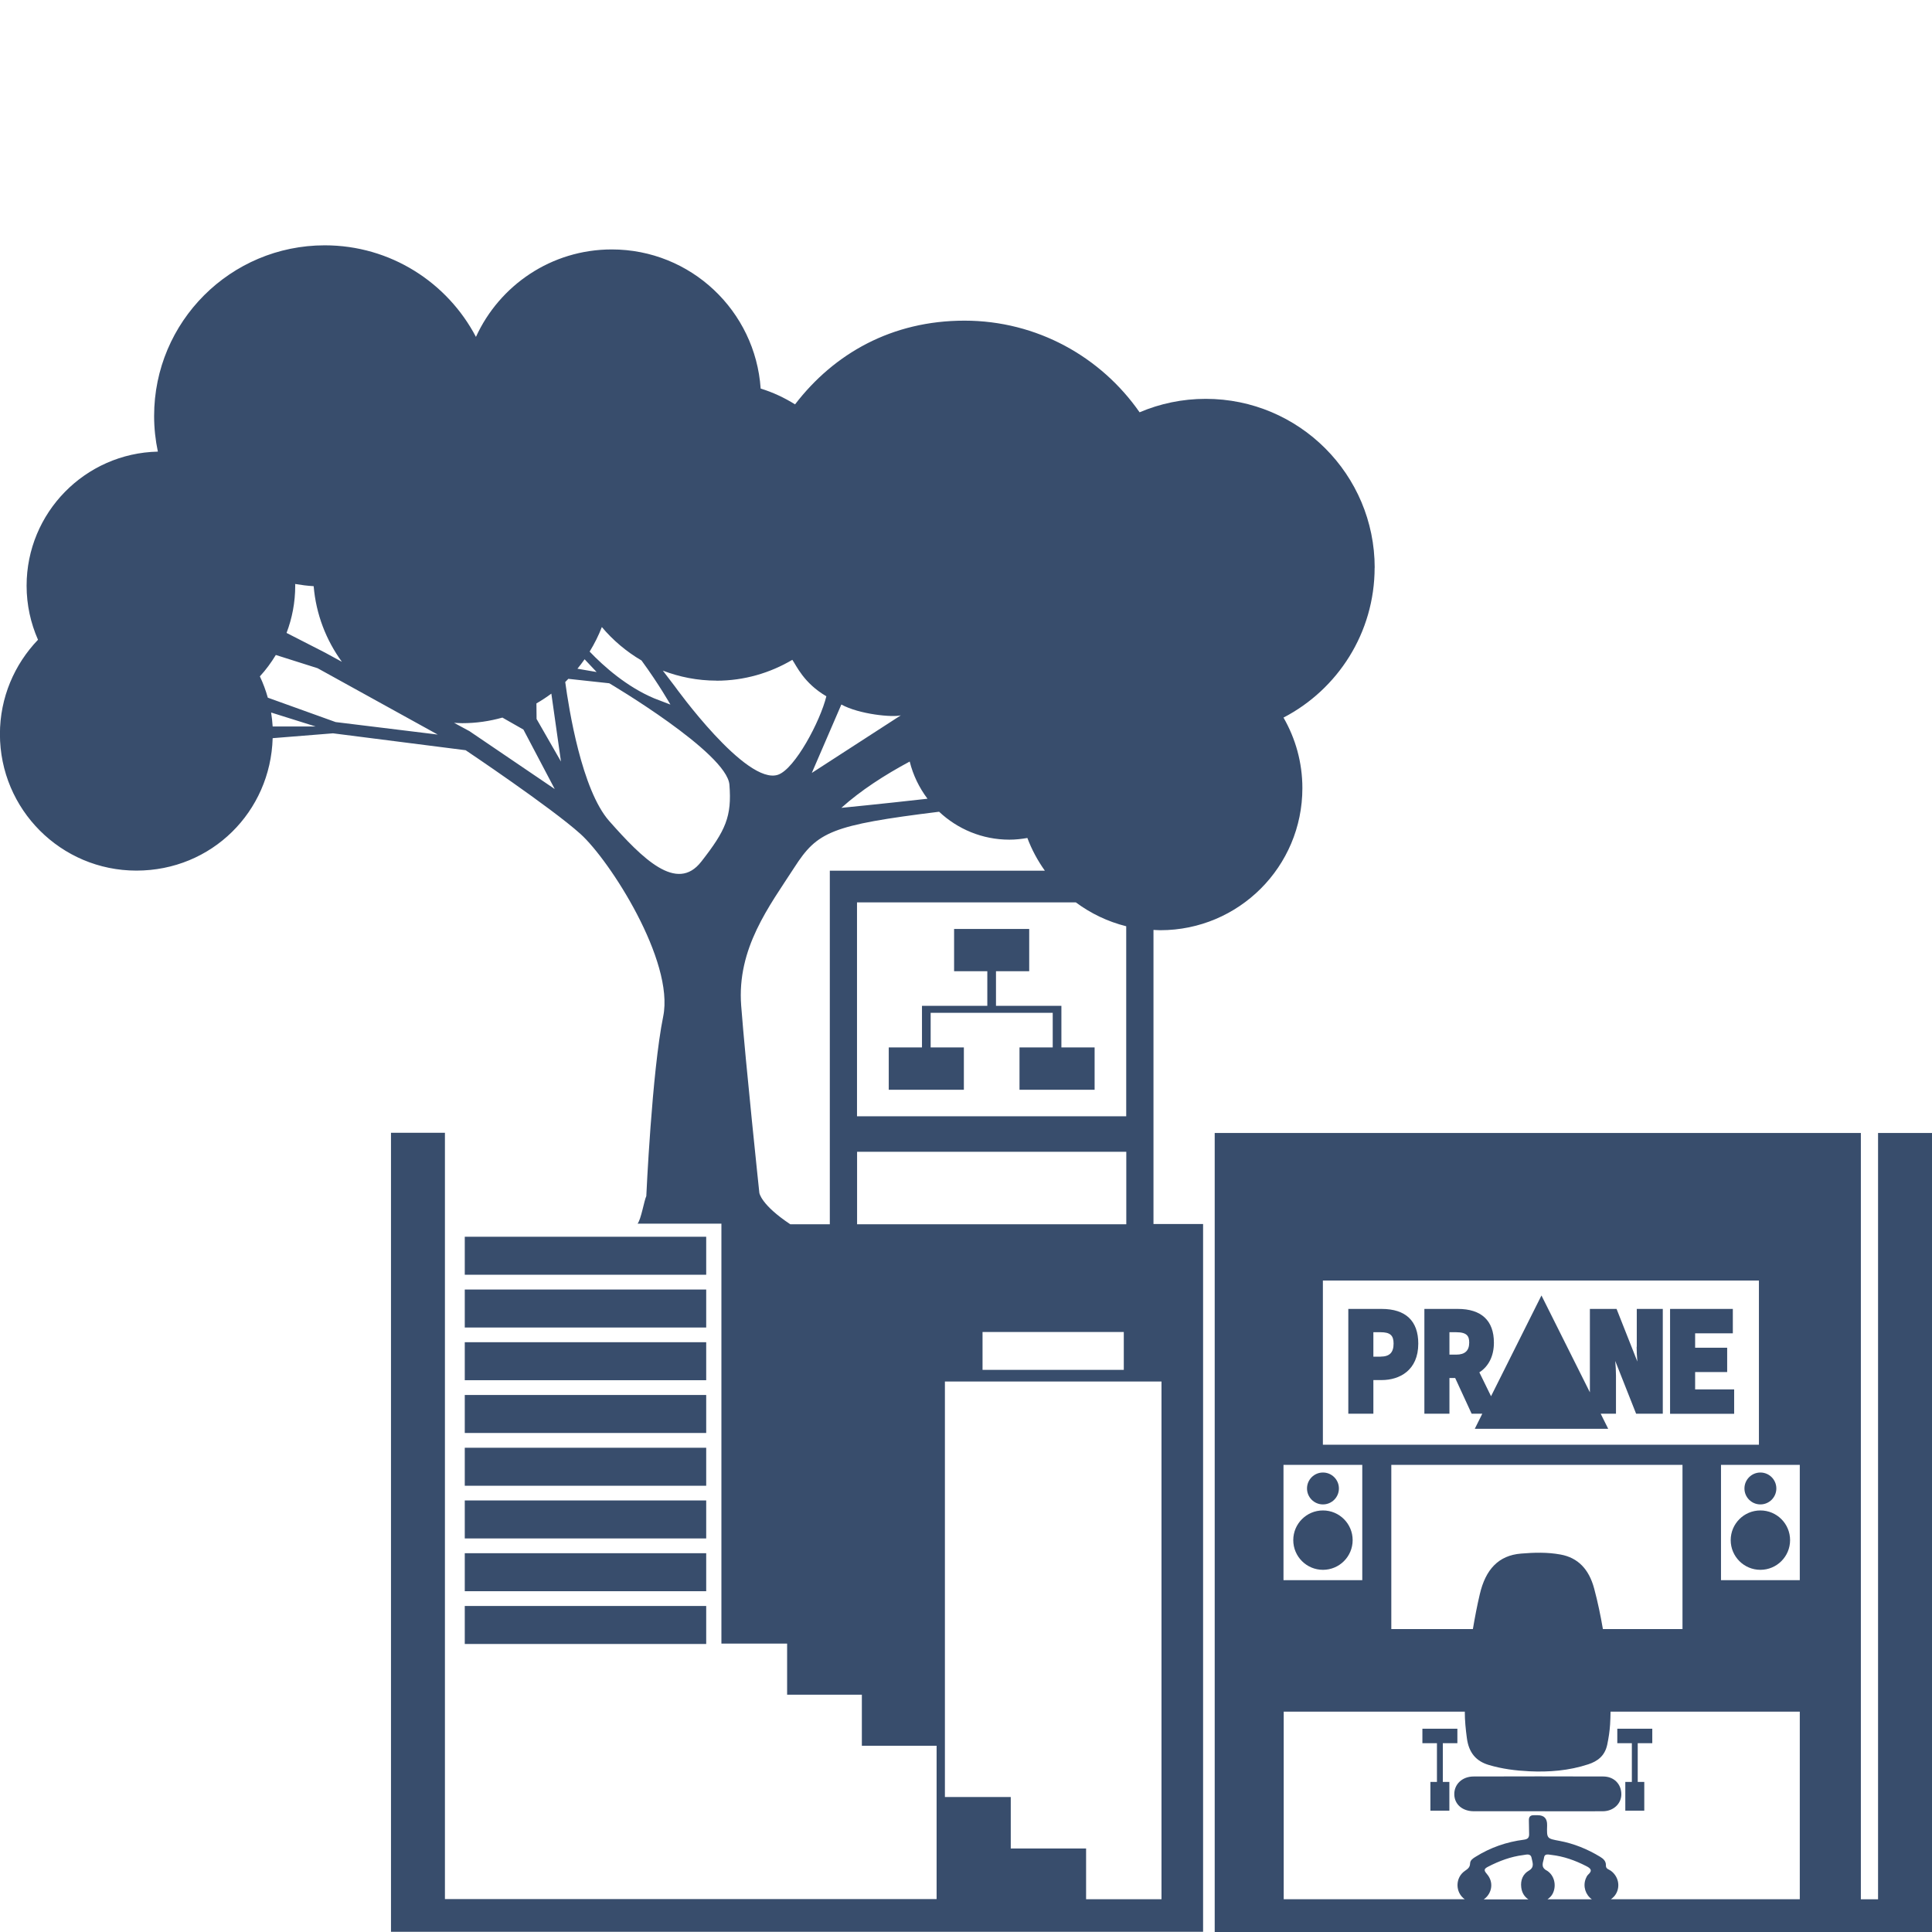
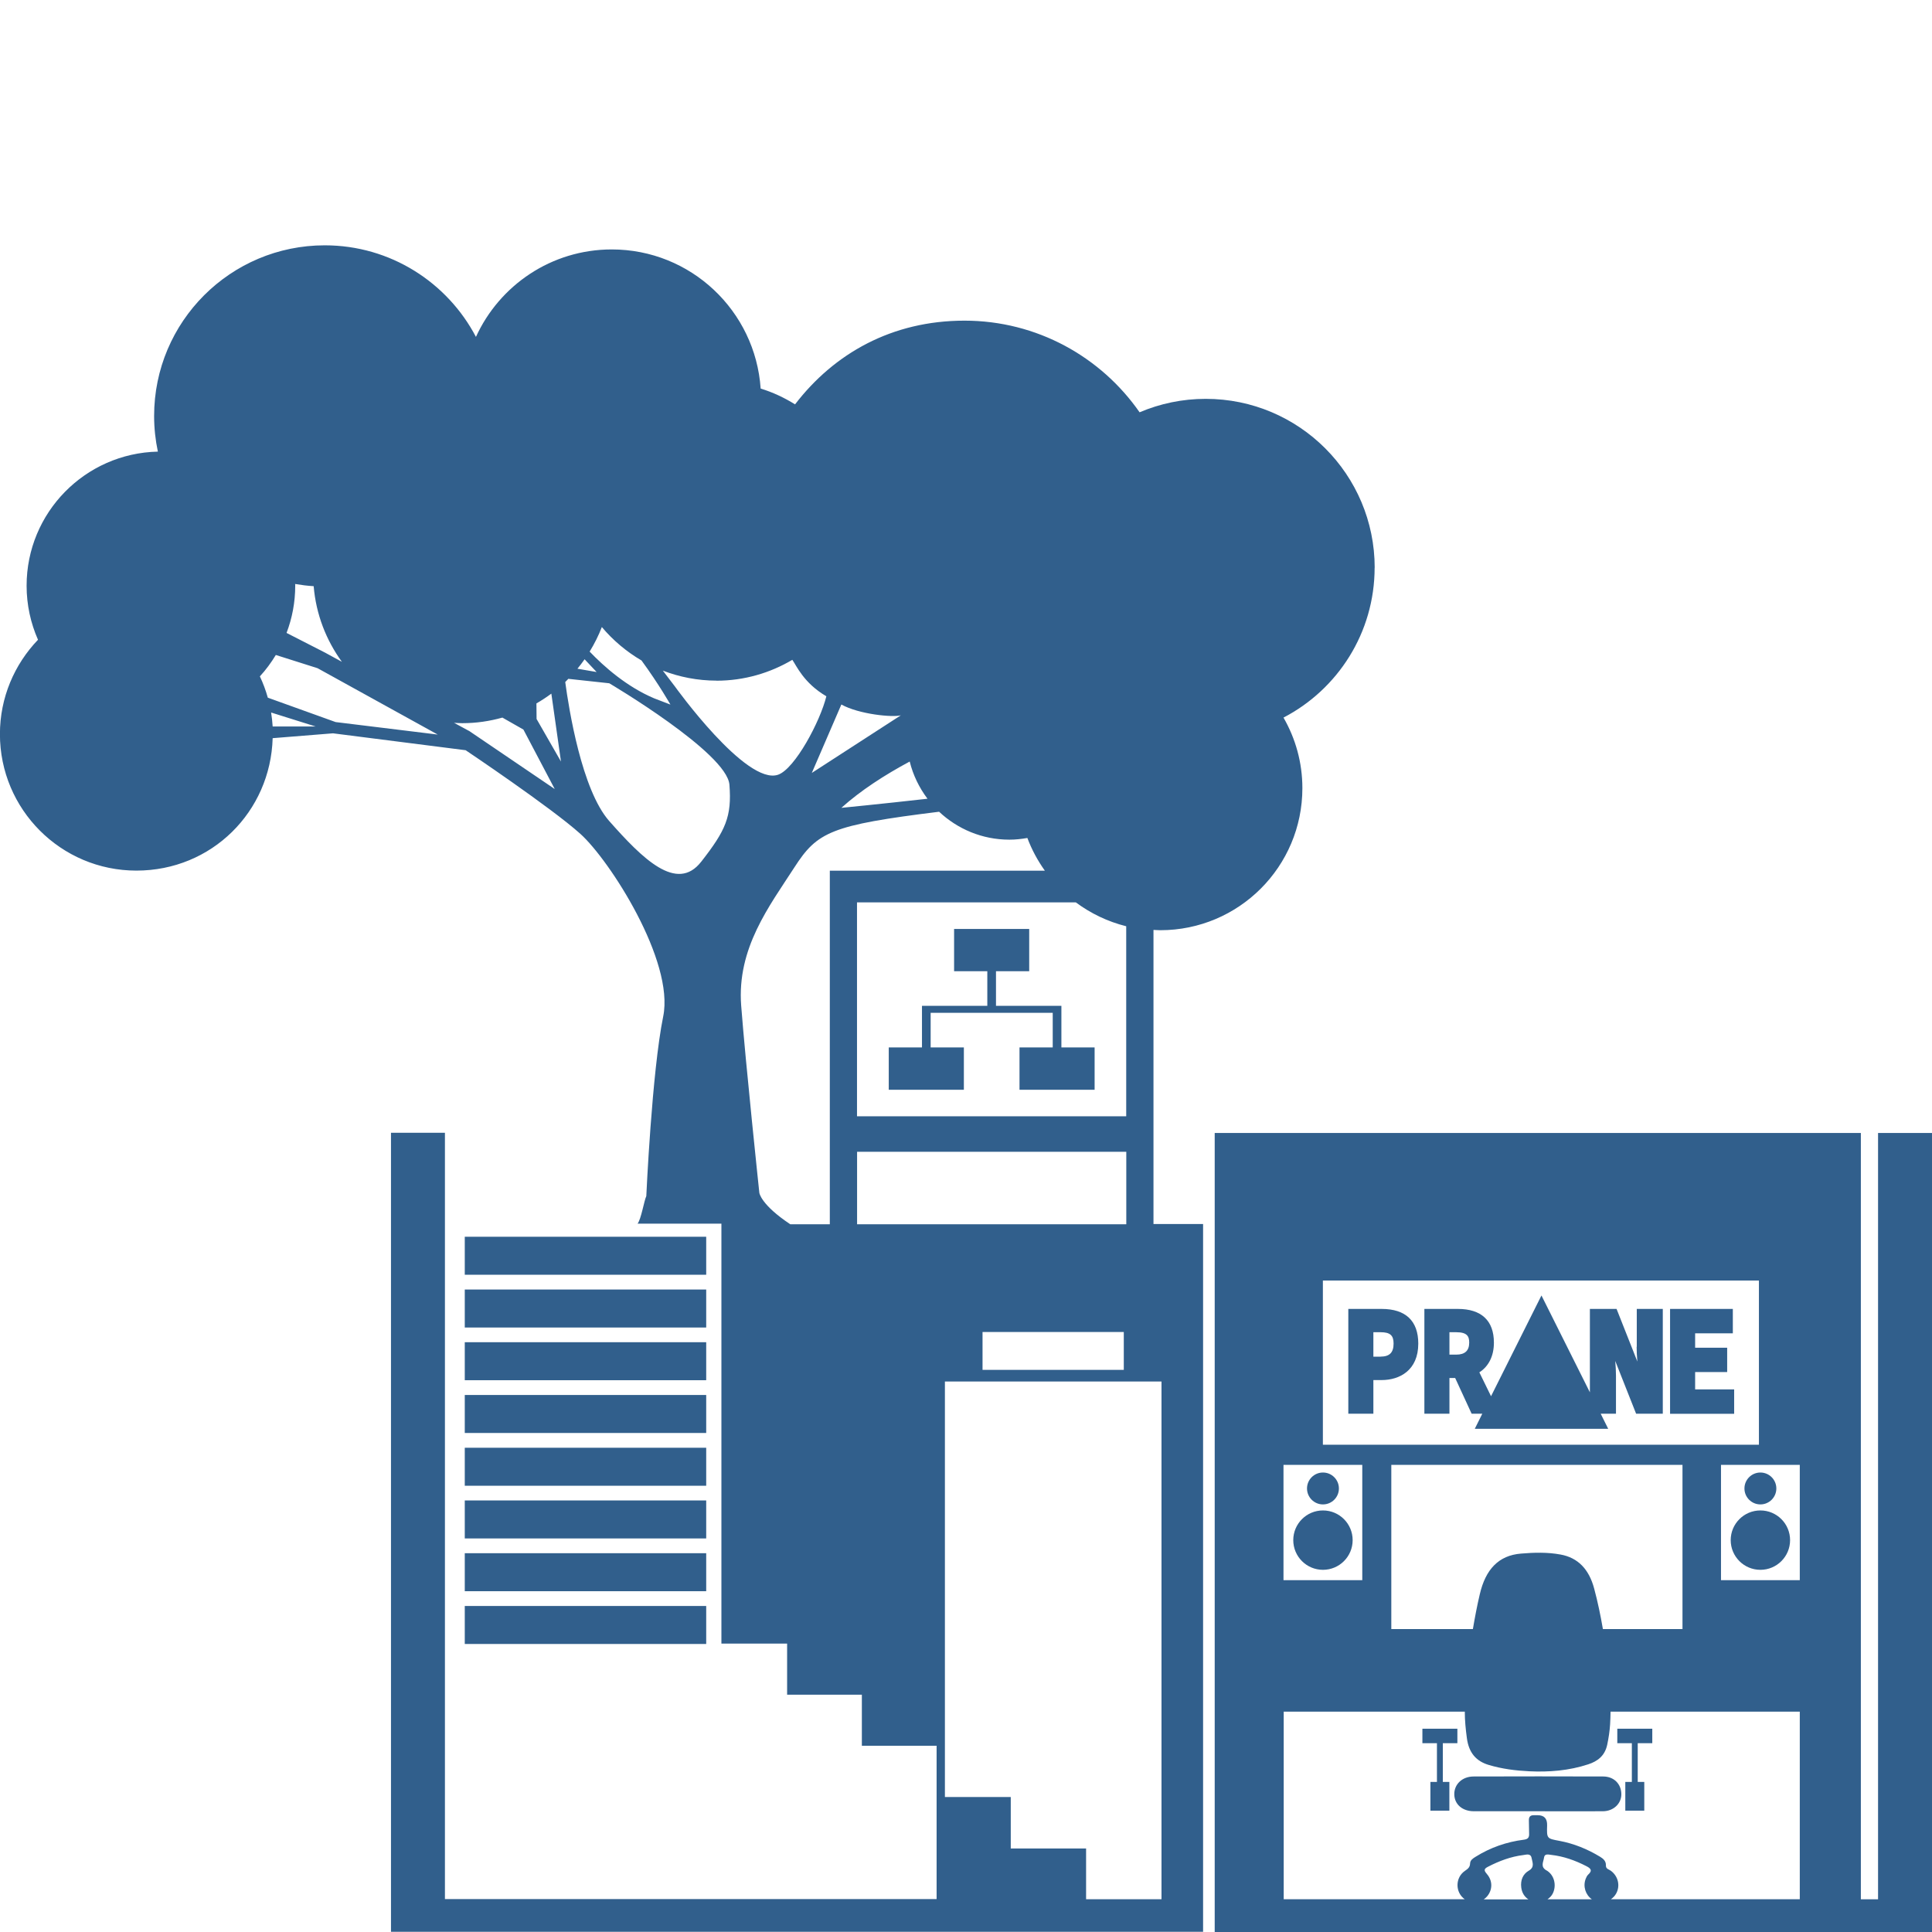
<svg xmlns="http://www.w3.org/2000/svg" id="Layer_2" viewBox="0 0 262.88 262.88">
  <defs>
-     <style>.cls-1{fill:none;}.cls-2{fill:#384d6c;}</style>
+     <style>.cls-1{fill:none;}.cls-2{fill:#315F8C;}</style>
  </defs>
  <g id="Layer_1-2">
    <path class="cls-2" d="m188,178.1h-4.54v14.26h3.41v-4.58h1.13c2.41,0,4.98-1.3,4.98-4.96,0-3.09-1.72-4.72-4.98-4.72Zm-.15,6.5h-.98v-3.33h.98c1.29,0,1.77.42,1.77,1.54,0,1.23-.55,1.78-1.77,1.78Z" />
    <path class="cls-2" d="m222.69,183.25c0,.64.04,1.33.1,2.01l-2.83-7.16h-3.63v11.35l-6.59-13.18-6.86,13.71-1.59-3.25c1.26-.81,1.98-2.21,1.98-4.04,0-3-1.7-4.59-4.91-4.59h-4.55v14.26h3.41v-4.86h.78l2.24,4.86h1.45l-1.02,2.05h18.15l-1.02-2.05h2.08v-5.17c0-.65-.04-1.33-.1-2.01l2.84,7.18h3.63v-14.26h-3.54v5.15Zm-24.55,1.07h-.92v-3.05h.92c1.47,0,1.77.54,1.77,1.41,0,1.1-.58,1.64-1.77,1.64Z" />
    <polygon class="cls-2" points="230.65 189.05 230.65 186.69 235.01 186.69 235.01 183.38 230.65 183.38 230.65 181.42 235.78 181.42 235.78 178.1 227.24 178.1 227.24 192.37 235.96 192.37 235.96 189.05 230.65 189.05" />
    <path class="cls-2" d="m209.16,246.45c-2.87,0-5.74,0-8.61,0-1.56,0-2.64-.93-2.67-2.28-.03-1.38,1.07-2.45,2.63-2.45,5.88-.02,11.75-.02,17.63,0,1.47,0,2.47,1.03,2.47,2.42,0,1.28-1.07,2.3-2.51,2.31-2.98.02-5.96,0-8.94,0Z" />
    <path class="cls-2" d="m255.54,154.16v104.27h-2.34v-104.27h-87.92v108.72h97.6v-108.72h-7.34Zm-10.65,60.85h-10.72v-15.69h10.72v15.69Zm-64.89-40.77h59.33v22.34h-59.33v-22.34Zm48.93,25.08v22.34h-10.83c-.32-1.86-.7-3.7-1.19-5.52-.71-2.65-2.22-4.19-4.57-4.62-1.79-.33-3.58-.28-5.38-.13-3.06.25-4.82,2.15-5.61,5.53-.37,1.57-.67,3.15-.94,4.74h-11.1v-22.34h39.63Zm-54.29,0h10.72v15.69h-10.72v-15.69Zm24.67,33.59c0,1.2.12,2.38.28,3.57.26,2.04,1.29,3.17,2.98,3.67,1.81.54,3.64.77,5.49.86,2.72.13,5.42-.08,8.06-.95,1.21-.4,2.24-1.11,2.57-2.67.19-.91.33-1.82.39-2.76.04-.58.05-1.15.06-1.73h25.75v25.52h-25.7c.27-.19.51-.42.69-.73.62-1.07.31-2.41-.71-3.15-.26-.19-.68-.23-.66-.73.02-.57-.35-.9-.78-1.16-1.73-1.05-3.57-1.8-5.54-2.17-1.73-.32-1.73-.31-1.68-2.11q.04-1.39-1.29-1.38c-.16,0-.32,0-.48,0-.5-.02-.74.2-.71.74.03.58,0,1.16.03,1.74.03.55-.15.78-.71.85-2.35.3-4.55,1.06-6.58,2.33-.36.22-.73.46-.74.91-.02.54-.33.74-.7,1-1.35.92-1.34,2.94-.03,3.86h-24.63v-25.52h24.67Zm2.98,22.04c-.45-.5-.31-.7.18-.95,1.52-.79,3.11-1.38,4.8-1.59.42-.05,1.01-.27,1.13.41.11.59.45,1.24-.39,1.72-.8.46-1.14,1.3-1.02,2.27.09.72.42,1.26.97,1.63h-6.07c.16-.11.31-.24.44-.39.77-.89.8-2.16-.04-3.09Zm8.13-.45c-.87-.5-.4-1.17-.33-1.74.07-.59.63-.41,1-.37,1.67.19,3.24.75,4.74,1.52.59.3.91.59.26,1.17-.15.14-.25.36-.33.56-.4,1.03-.02,2.19.84,2.79h-6.04c.3-.21.57-.47.73-.81.53-1.1.2-2.51-.87-3.13Z" />
    <polygon class="cls-2" points="224.82 237.19 224.82 235.22 220.06 235.22 220.06 237.19 222.04 237.19 222.04 242.46 221.15 242.46 221.15 246.37 223.73 246.37 223.73 242.46 222.84 242.46 222.84 237.19 224.82 237.19" />
    <polygon class="cls-2" points="198.3 237.19 198.3 235.22 193.54 235.22 193.54 237.19 195.52 237.19 195.52 242.46 194.63 242.46 194.63 246.37 197.21 246.37 197.21 242.46 196.32 242.46 196.32 237.19 198.3 237.19" />
    <circle class="cls-2" cx="239.53" cy="209.56" r="4.04" />
    <circle class="cls-2" cx="239.53" cy="202.53" r="2.17" />
    <circle class="cls-2" cx="180.01" cy="209.56" r="4.04" />
    <circle class="cls-2" cx="180.01" cy="202.53" r="2.17" />
    <rect class="cls-2" x="63.24" y="189.81" width="32.85" height="5.17" />
    <rect class="cls-2" x="63.24" y="204.16" width="32.85" height="5.17" />
    <rect class="cls-2" x="63.24" y="211.34" width="32.85" height="5.17" />
    <rect class="cls-2" x="63.24" y="218.52" width="32.85" height="5.17" />
    <rect class="cls-2" x="63.24" y="196.99" width="32.85" height="5.17" />
    <rect class="cls-2" x="63.24" y="168.28" width="32.85" height="5.17" />
    <rect class="cls-2" x="63.24" y="175.46" width="32.85" height="5.17" />
    <rect class="cls-2" x="63.24" y="182.63" width="32.85" height="5.17" />
    <path class="cls-2" d="m187.05,77.26c0-12.7-10.29-22.99-22.99-22.99-3.19,0-6.23.65-9,1.83-5.24-7.53-13.96-12.47-23.83-12.47s-17.74,4.47-23.05,11.39c-1.45-.9-3.01-1.64-4.68-2.15-.72-10.57-9.5-18.93-20.26-18.93-8.22,0-15.28,4.89-18.48,11.9-3.88-7.4-11.63-12.46-20.57-12.46-12.82,0-23.22,10.39-23.22,23.22,0,1.67.18,3.29.51,4.85-9.9.22-17.86,8.3-17.86,18.25,0,2.62.56,5.1,1.55,7.35-3.2,3.34-5.18,7.85-5.18,12.84,0,10.25,8.31,18.57,18.57,18.57s18.25-8.02,18.54-18.02l8.21-.66,18.05,2.3s11.65,7.81,15.62,11.39c3.97,3.58,12.8,17.28,11.26,24.83-1.54,7.55-2.3,24.45-2.3,24.45-.29.59-.71,3.17-1.19,3.75h11.41v57.14h8.94v6.95h10.17v6.95h10.17v20.86H60.54v-104.27h-7.34v108.72h110.5v-96.3h-6.75v-40.02c.31.01.62.04.93.04,10.68,0,19.33-8.65,19.33-19.33,0-3.5-.94-6.77-2.57-9.6,7.37-3.83,12.4-11.53,12.4-20.41Zm-146.89,2.2c.83.14,1.66.25,2.52.3.32,3.83,1.7,7.35,3.84,10.29l-2.29-1.25-5.24-2.68c.76-2,1.18-4.16,1.18-6.42,0-.08-.01-.16-.01-.25Zm-3.06,19.39c-.04-.64-.11-1.28-.21-1.9l6.06,1.9h-5.85Zm8.57-.6l-9.23-3.32c-.28-1-.64-1.97-1.08-2.9.82-.89,1.54-1.87,2.17-2.91l5.68,1.8,16.35,9.03-13.88-1.7Zm107.57,27.77v25.87h-36.63v-29.11h29.77c2.02,1.5,4.33,2.62,6.85,3.25Zm-27.04-17.34c-6.55.74-11.72,1.24-11.72,1.24,2.64-2.37,5.87-4.46,9.3-6.3.46,1.86,1.3,3.57,2.42,5.06Zm-3.64-11.34l-12.1,7.83,4.02-9.31c2.41,1.34,7.01,1.78,8.09,1.47Zm-25.07-4.72c3.77,0,7.29-1.05,10.32-2.84.57.81,1.55,3.16,4.63,4.96-.83,3.4-4.27,9.86-6.56,10.67-4.34,1.53-14.05-12.01-14.05-12.01l-1.64-2.15c2.27.87,4.73,1.36,7.3,1.36Zm-15.6-7.3c1.52,1.81,3.35,3.35,5.4,4.55,2.38,3.25,3.93,6,3.93,6l-2.21-.85c-3.72-1.57-6.82-4.31-8.78-6.36.65-1.06,1.21-2.17,1.66-3.34Zm-2.34,4.39l1.63,1.73-2.61-.45c.34-.41.66-.84.97-1.28Zm-15.74,9.74l-2.03-1.1c.38.02.75.05,1.13.05,1.89,0,3.71-.27,5.45-.76l2.86,1.63,4.26,8.09-11.67-7.92Zm9.2-1.62l-.02-2.12c.7-.4,1.38-.85,2.03-1.33l1.31,9.24-3.32-5.79Zm22.4,19.42c-3.32,4.26-8-.43-12.52-5.54-3.74-4.24-5.49-15.27-5.98-18.91.15-.15.3-.3.45-.46v.03s5.54.6,5.54.6c0,0,16.01,9.45,16.35,13.8.34,4.34-.51,6.22-3.83,10.47Zm17.5,49.33h-5.38c-4.02-2.67-4.21-4.28-4.21-4.28,0,0-1.87-17.63-2.47-25.46-.6-7.83,3.83-13.54,7.24-18.82,3.12-4.84,4.97-5.75,19.69-7.57,2.5,2.35,5.86,3.8,9.56,3.8.84,0,1.65-.09,2.45-.23.6,1.6,1.41,3.09,2.38,4.45h-29.26v48.11Zm3.71,0v-9.86h36.63v9.86h-36.63Zm36.29,14.66v5.15h-19.22v-5.15h19.22Zm5.13,6.74v70.44h-10.26v-6.9h-10.25v-7.01h-8.96v-56.53h29.48Z" />
    <rect class="cls-1" width="262.88" height="262.88" />
    <polygon class="cls-2" points="144.42 142.52 144.42 137.81 144.42 136.89 144.42 136.86 135.52 136.86 135.52 132.15 140.04 132.15 140.04 126.4 129.82 126.4 129.82 132.15 134.34 132.15 134.34 136.86 125.45 136.86 125.45 137.81 125.45 137.81 125.45 142.52 120.93 142.52 120.93 148.28 131.15 148.28 131.15 142.52 126.63 142.52 126.63 137.81 143.24 137.81 143.24 142.52 138.72 142.52 138.72 148.28 148.94 148.28 148.94 142.52 144.42 142.52" />
  </g>
</svg>
